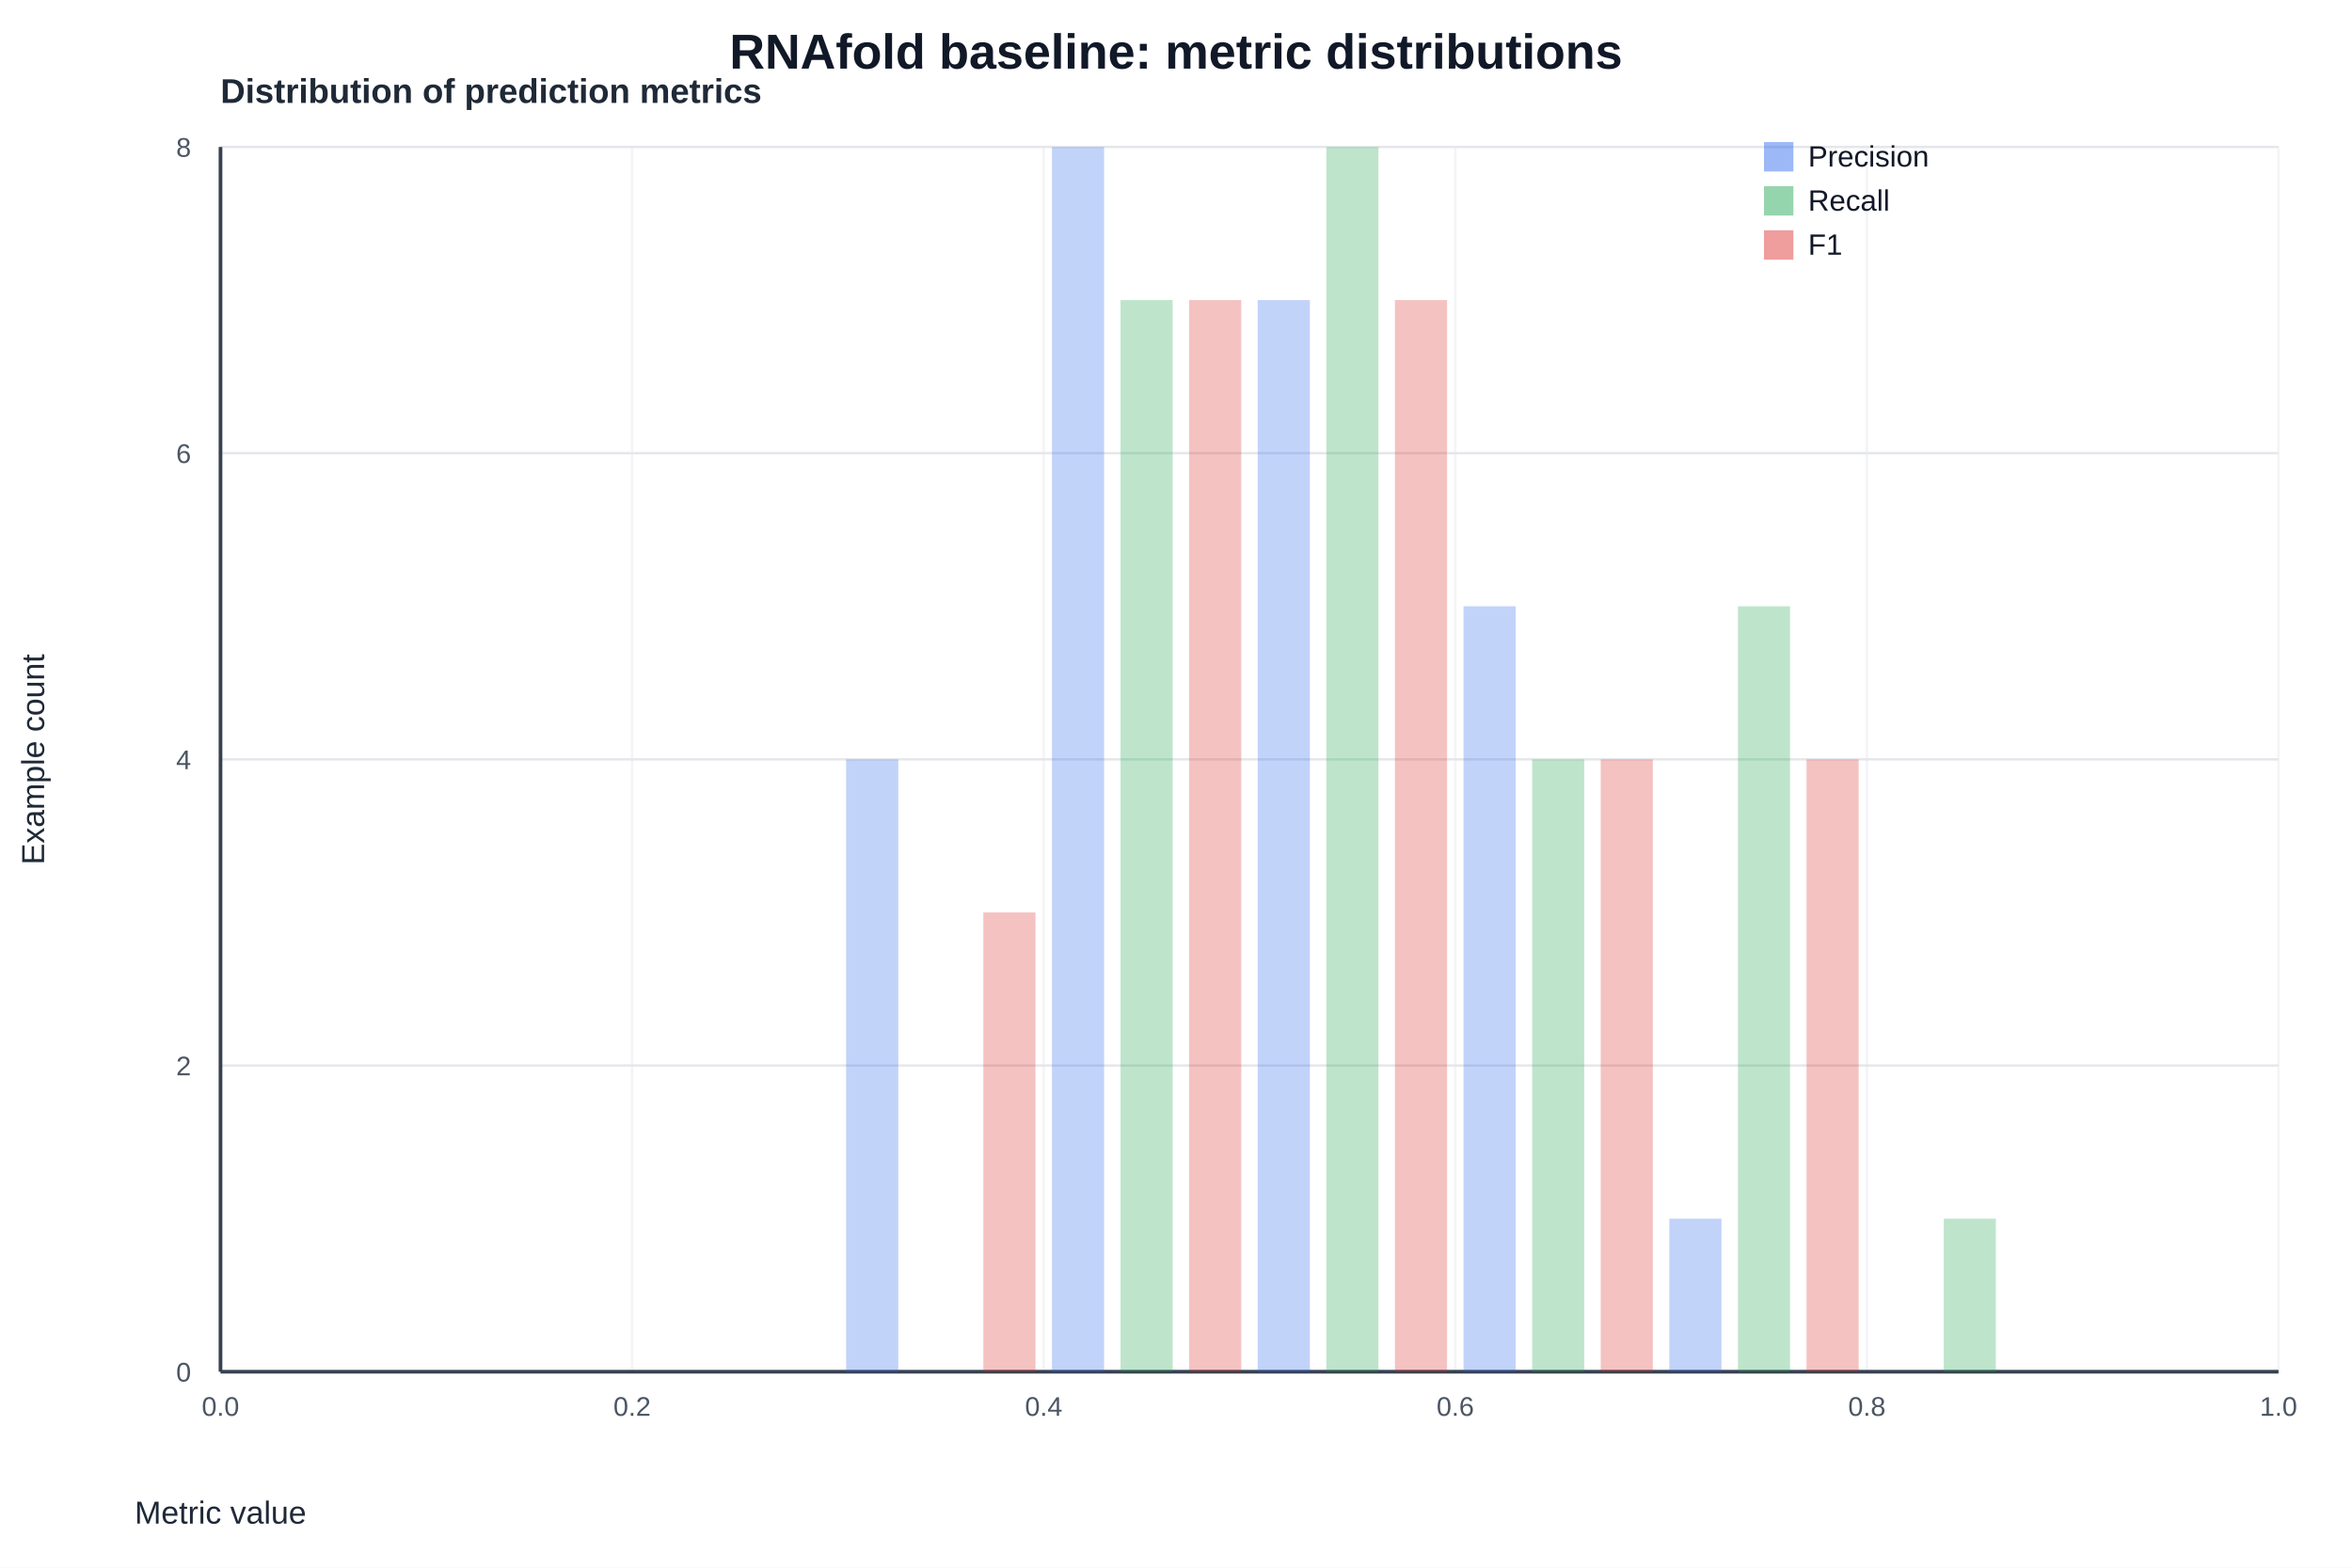
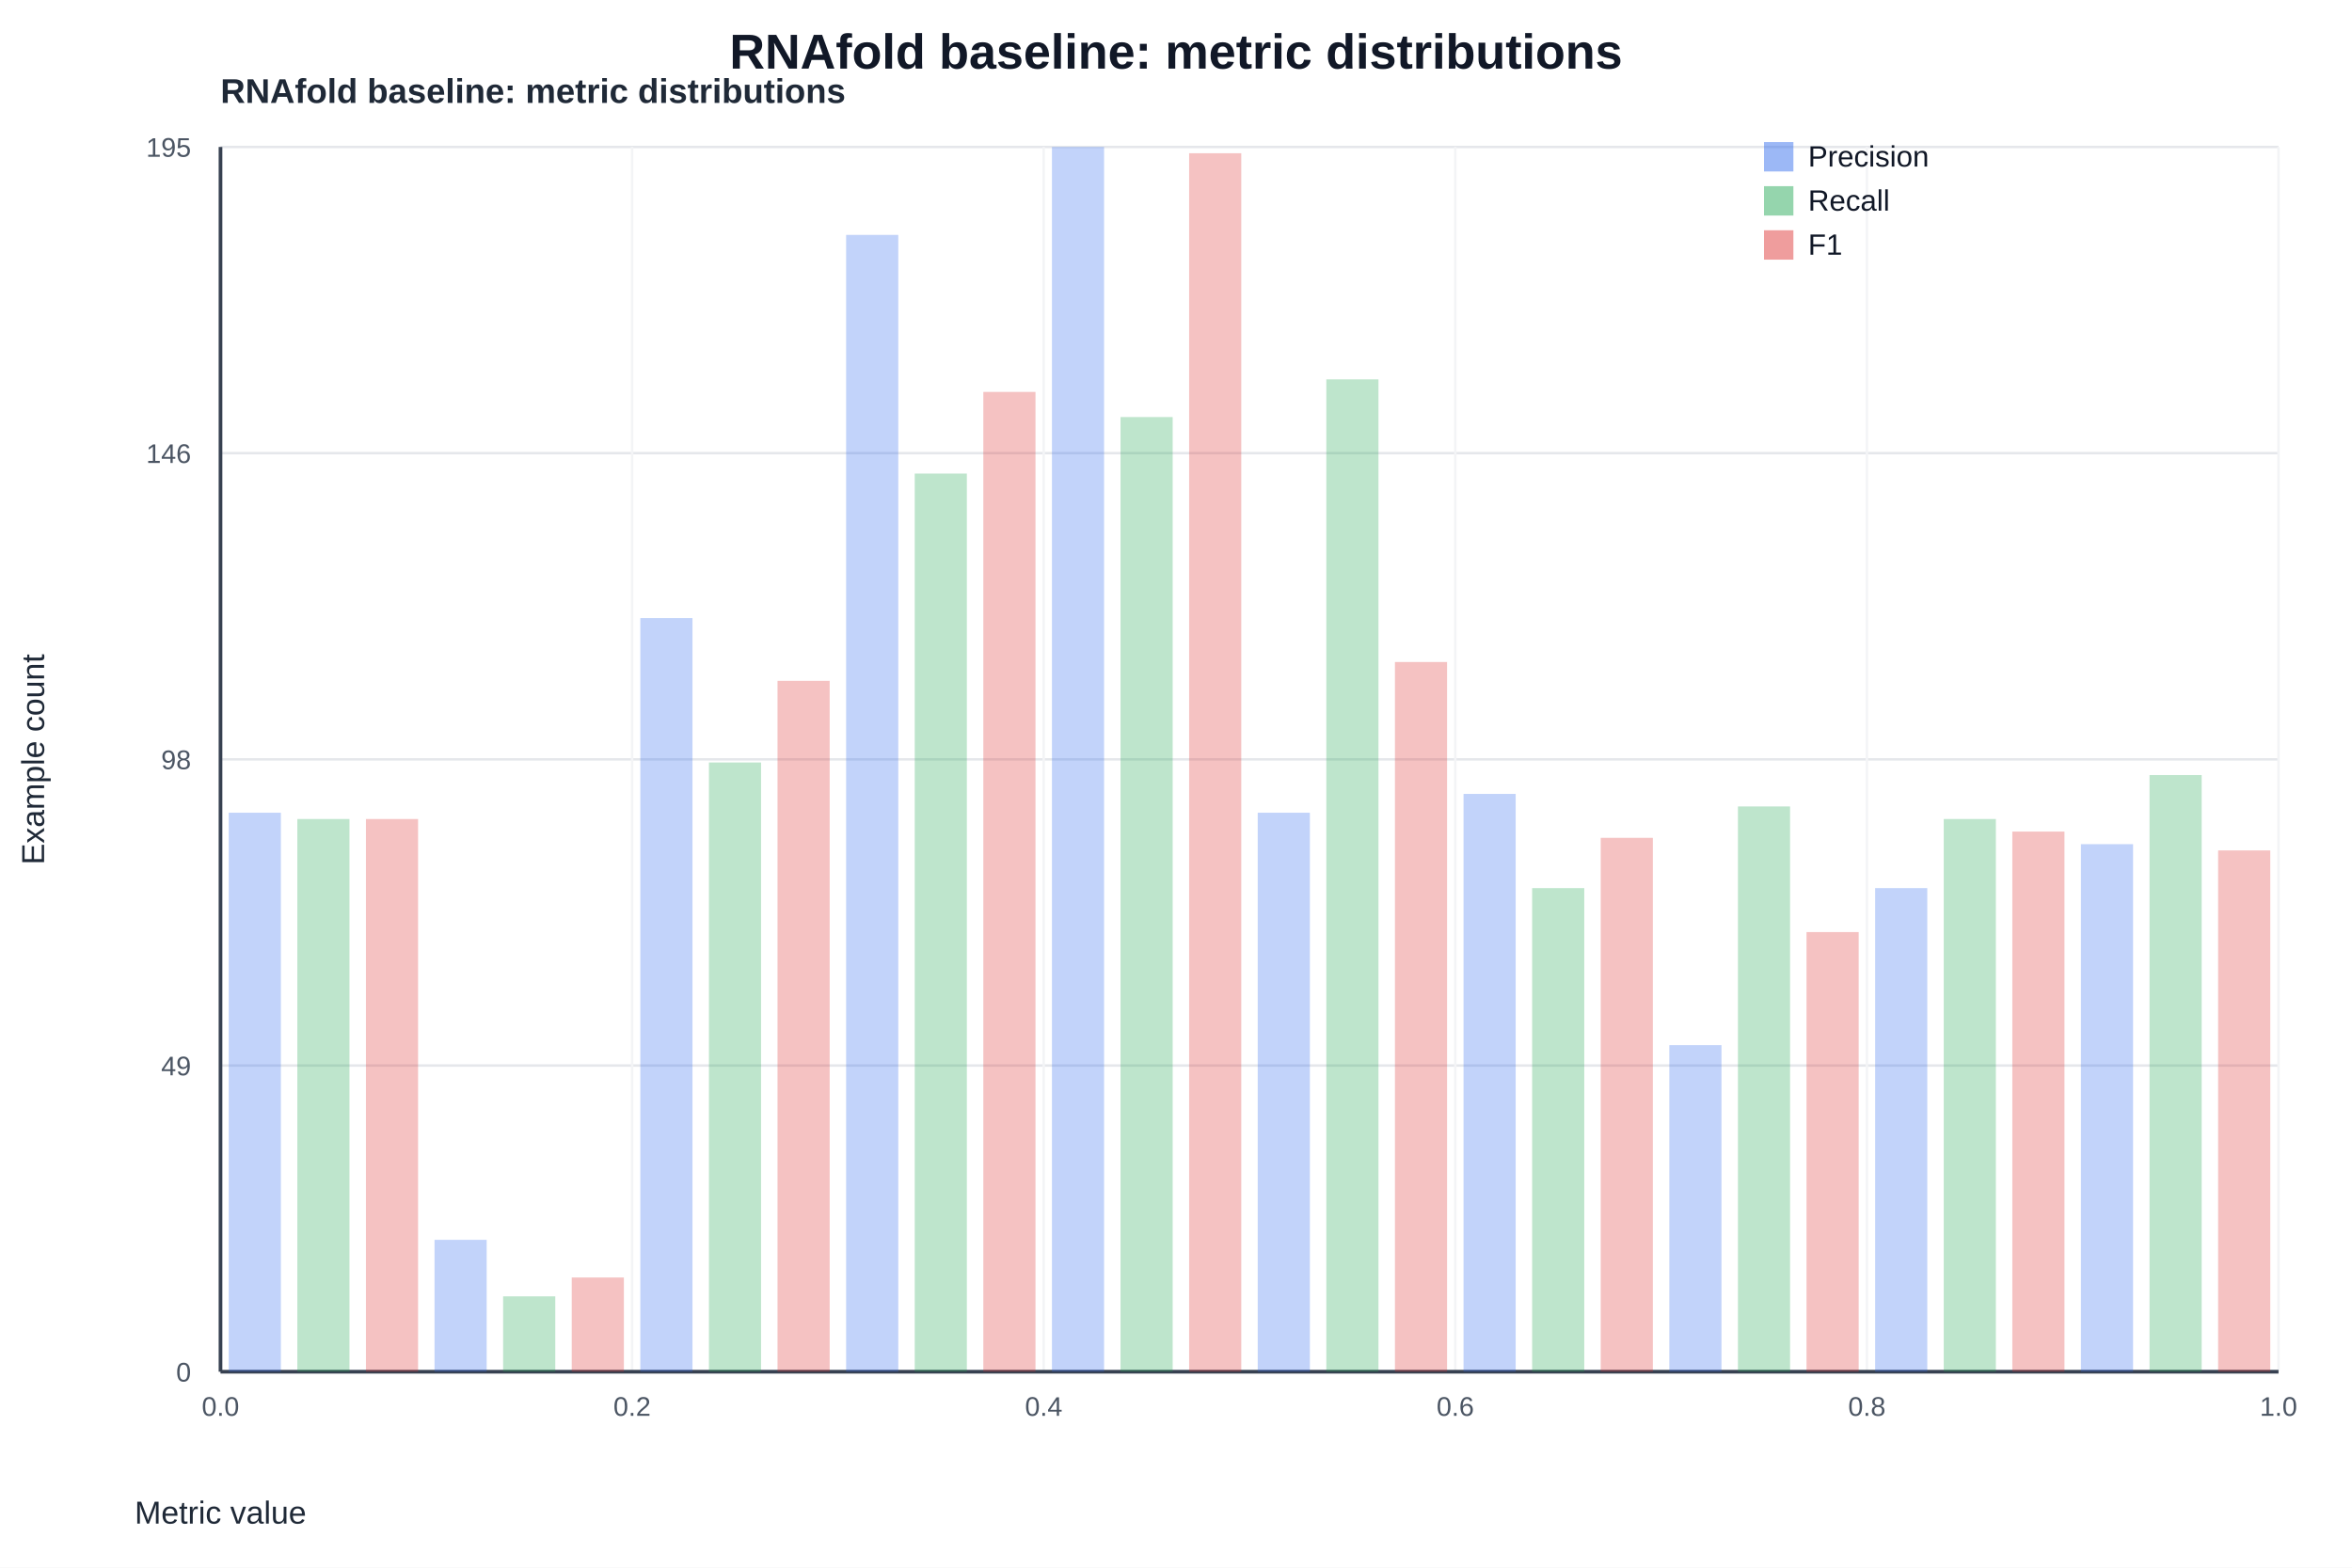
<svg xmlns="http://www.w3.org/2000/svg" width="960" height="640" viewBox="0 0 960 640" role="img" aria-label="RNAfold baseline: metric distributions">
  <style>
  .axis { stroke: #374151; stroke-width: 1.3; }
  .grid { stroke: #d1d5db; stroke-width: 1; }
  .tick { fill: #4b5563; font-family: Arial, Helvetica, sans-serif; font-size: 12px; }
  .title { fill: #111827; font-family: Arial, Helvetica, sans-serif; font-size: 20px; font-weight: 700; }
  .subtitle { fill: #4b5563; font-family: Arial, Helvetica, sans-serif; font-size: 12px; }
  .legend { fill: #111827; font-family: Arial, Helvetica, sans-serif; font-size: 12px; }
</style>
  <rect x="0.00" y="0.00" width="960.00" height="640.00" fill="#ffffff" stroke="none" fill-opacity="1.000" />
  <text x="480.00" y="28.00" font-family="Arial, Helvetica, sans-serif" font-size="20" font-weight="700" text-anchor="middle" fill="#111827">RNAfold baseline: metric distributions</text>
-   <text x="90.00" y="42.00" font-family="Arial, Helvetica, sans-serif" font-size="14" font-weight="700" text-anchor="start" fill="#1f2937">Distribution of prediction metrics</text>
+   <text x="90.00" y="42.00" font-family="Arial, Helvetica, sans-serif" font-size="14" font-weight="700" text-anchor="start" fill="#1f2937">RNAfold baseline: metric distributions</text>
  <text x="90.00" y="622.00" font-family="Arial, Helvetica, sans-serif" font-size="13" font-weight="normal" text-anchor="middle" fill="#1f2937">Metric value</text>
  <text x="18.00" y="310.00" font-family="Arial, Helvetica, sans-serif" font-size="13" font-weight="normal" text-anchor="middle" fill="#1f2937" transform="rotate(-90.00 18.00 310.00)">Example count</text>
+   <line x1="90.00" y1="560.00" x2="930.00" y2="560.00" stroke="#e5e7eb" stroke-width="1.00" stroke-opacity="1.000" />
+   <text x="78.00" y="564.00" font-family="Arial, Helvetica, sans-serif" font-size="11" font-weight="normal" text-anchor="end" fill="#4b5563">0</text>
+   <line x1="90.00" y1="435.00" x2="930.00" y2="435.00" stroke="#e5e7eb" stroke-width="1.00" stroke-opacity="1.000" />
+   <text x="78.00" y="439.00" font-family="Arial, Helvetica, sans-serif" font-size="11" font-weight="normal" text-anchor="end" fill="#4b5563">49</text>
+   <line x1="90.00" y1="310.00" x2="930.00" y2="310.00" stroke="#e5e7eb" stroke-width="1.00" stroke-opacity="1.000" />
+   <text x="78.00" y="314.00" font-family="Arial, Helvetica, sans-serif" font-size="11" font-weight="normal" text-anchor="end" fill="#4b5563">98</text>
+   <line x1="90.00" y1="185.00" x2="930.00" y2="185.00" stroke="#e5e7eb" stroke-width="1.00" stroke-opacity="1.000" />
+   <text x="78.00" y="189.00" font-family="Arial, Helvetica, sans-serif" font-size="11" font-weight="normal" text-anchor="end" fill="#4b5563">146</text>
+   <line x1="90.00" y1="60.00" x2="930.00" y2="60.00" stroke="#e5e7eb" stroke-width="1.00" stroke-opacity="1.000" />
+   <text x="78.00" y="64.00" font-family="Arial, Helvetica, sans-serif" font-size="11" font-weight="normal" text-anchor="end" fill="#4b5563">195</text>
  <line x1="90.00" y1="60.00" x2="90.00" y2="560.00" stroke="#f3f4f6" stroke-width="1.00" stroke-opacity="1.000" />
  <text x="90.00" y="578.00" font-family="Arial, Helvetica, sans-serif" font-size="11" font-weight="normal" text-anchor="middle" fill="#4b5563">0.0</text>
  <line x1="258.00" y1="60.00" x2="258.00" y2="560.00" stroke="#f3f4f6" stroke-width="1.00" stroke-opacity="1.000" />
  <text x="258.00" y="578.00" font-family="Arial, Helvetica, sans-serif" font-size="11" font-weight="normal" text-anchor="middle" fill="#4b5563">0.2</text>
  <line x1="426.00" y1="60.00" x2="426.00" y2="560.00" stroke="#f3f4f6" stroke-width="1.00" stroke-opacity="1.000" />
  <text x="426.00" y="578.00" font-family="Arial, Helvetica, sans-serif" font-size="11" font-weight="normal" text-anchor="middle" fill="#4b5563">0.4</text>
  <line x1="594.00" y1="60.00" x2="594.00" y2="560.00" stroke="#f3f4f6" stroke-width="1.00" stroke-opacity="1.000" />
  <text x="594.00" y="578.00" font-family="Arial, Helvetica, sans-serif" font-size="11" font-weight="normal" text-anchor="middle" fill="#4b5563">0.6</text>
  <line x1="762.00" y1="60.00" x2="762.00" y2="560.00" stroke="#f3f4f6" stroke-width="1.00" stroke-opacity="1.000" />
  <text x="762.00" y="578.00" font-family="Arial, Helvetica, sans-serif" font-size="11" font-weight="normal" text-anchor="middle" fill="#4b5563">0.8</text>
  <line x1="930.00" y1="60.00" x2="930.00" y2="560.00" stroke="#f3f4f6" stroke-width="1.00" stroke-opacity="1.000" />
  <text x="930.00" y="578.00" font-family="Arial, Helvetica, sans-serif" font-size="11" font-weight="normal" text-anchor="middle" fill="#4b5563">1.0</text>
-   <line x1="90.00" y1="560.00" x2="930.00" y2="560.00" stroke="#e5e7eb" stroke-width="1.00" stroke-opacity="1.000" />
-   <text x="78.00" y="564.00" font-family="Arial, Helvetica, sans-serif" font-size="11" font-weight="normal" text-anchor="end" fill="#4b5563">0</text>
-   <line x1="90.00" y1="435.00" x2="930.00" y2="435.00" stroke="#e5e7eb" stroke-width="1.00" stroke-opacity="1.000" />
-   <text x="78.00" y="439.00" font-family="Arial, Helvetica, sans-serif" font-size="11" font-weight="normal" text-anchor="end" fill="#4b5563">2</text>
-   <line x1="90.00" y1="310.00" x2="930.00" y2="310.00" stroke="#e5e7eb" stroke-width="1.00" stroke-opacity="1.000" />
-   <text x="78.00" y="314.00" font-family="Arial, Helvetica, sans-serif" font-size="11" font-weight="normal" text-anchor="end" fill="#4b5563">4</text>
-   <line x1="90.00" y1="185.00" x2="930.00" y2="185.00" stroke="#e5e7eb" stroke-width="1.00" stroke-opacity="1.000" />
-   <text x="78.00" y="189.00" font-family="Arial, Helvetica, sans-serif" font-size="11" font-weight="normal" text-anchor="end" fill="#4b5563">6</text>
-   <line x1="90.00" y1="60.00" x2="930.00" y2="60.00" stroke="#e5e7eb" stroke-width="1.00" stroke-opacity="1.000" />
-   <text x="78.00" y="64.00" font-family="Arial, Helvetica, sans-serif" font-size="11" font-weight="normal" text-anchor="end" fill="#4b5563">8</text>
  <line x1="90.00" y1="60.00" x2="90.00" y2="560.00" stroke="#374151" stroke-width="1.50" stroke-opacity="1.000" />
  <line x1="90.00" y1="560.00" x2="930.00" y2="560.00" stroke="#374151" stroke-width="1.50" stroke-opacity="1.000" />
-   <rect x="93.36" y="560.00" width="21.28" height="0.00" fill="#2563eb" stroke="none" fill-opacity="0.280" />
-   <rect x="177.36" y="560.00" width="21.28" height="0.00" fill="#2563eb" stroke="none" fill-opacity="0.280" />
-   <rect x="261.36" y="560.00" width="21.28" height="0.00" fill="#2563eb" stroke="none" fill-opacity="0.280" />
-   <rect x="345.36" y="310.00" width="21.28" height="250.00" fill="#2563eb" stroke="none" fill-opacity="0.280" />
+   <rect x="93.36" y="331.79" width="21.28" height="228.21" fill="#2563eb" stroke="none" fill-opacity="0.280" />
+   <rect x="177.36" y="506.15" width="21.28" height="53.85" fill="#2563eb" stroke="none" fill-opacity="0.280" />
+   <rect x="261.36" y="252.31" width="21.28" height="307.69" fill="#2563eb" stroke="none" fill-opacity="0.280" />
+   <rect x="345.36" y="95.90" width="21.28" height="464.10" fill="#2563eb" stroke="none" fill-opacity="0.280" />
  <rect x="429.36" y="60.00" width="21.28" height="500.00" fill="#2563eb" stroke="none" fill-opacity="0.280" />
-   <rect x="513.36" y="122.50" width="21.28" height="437.50" fill="#2563eb" stroke="none" fill-opacity="0.280" />
-   <rect x="597.36" y="247.50" width="21.28" height="312.50" fill="#2563eb" stroke="none" fill-opacity="0.280" />
-   <rect x="681.36" y="497.50" width="21.28" height="62.50" fill="#2563eb" stroke="none" fill-opacity="0.280" />
-   <rect x="765.36" y="560.00" width="21.28" height="0.00" fill="#2563eb" stroke="none" fill-opacity="0.280" />
-   <rect x="849.36" y="560.00" width="21.28" height="0.00" fill="#2563eb" stroke="none" fill-opacity="0.280" />
-   <rect x="121.36" y="560.00" width="21.28" height="0.00" fill="#16a34a" stroke="none" fill-opacity="0.280" />
-   <rect x="205.36" y="560.00" width="21.28" height="0.00" fill="#16a34a" stroke="none" fill-opacity="0.280" />
-   <rect x="289.36" y="560.00" width="21.28" height="0.00" fill="#16a34a" stroke="none" fill-opacity="0.280" />
-   <rect x="373.36" y="560.00" width="21.28" height="0.00" fill="#16a34a" stroke="none" fill-opacity="0.280" />
-   <rect x="457.36" y="122.50" width="21.28" height="437.50" fill="#16a34a" stroke="none" fill-opacity="0.280" />
-   <rect x="541.36" y="60.00" width="21.28" height="500.00" fill="#16a34a" stroke="none" fill-opacity="0.280" />
-   <rect x="625.36" y="310.00" width="21.28" height="250.00" fill="#16a34a" stroke="none" fill-opacity="0.280" />
-   <rect x="709.36" y="247.50" width="21.28" height="312.50" fill="#16a34a" stroke="none" fill-opacity="0.280" />
-   <rect x="793.36" y="497.50" width="21.28" height="62.50" fill="#16a34a" stroke="none" fill-opacity="0.280" />
-   <rect x="877.36" y="560.00" width="21.28" height="0.00" fill="#16a34a" stroke="none" fill-opacity="0.280" />
-   <rect x="149.36" y="560.00" width="21.28" height="0.00" fill="#dc2626" stroke="none" fill-opacity="0.280" />
-   <rect x="233.36" y="560.00" width="21.28" height="0.00" fill="#dc2626" stroke="none" fill-opacity="0.280" />
-   <rect x="317.36" y="560.00" width="21.28" height="0.00" fill="#dc2626" stroke="none" fill-opacity="0.280" />
-   <rect x="401.36" y="372.50" width="21.28" height="187.50" fill="#dc2626" stroke="none" fill-opacity="0.280" />
-   <rect x="485.36" y="122.50" width="21.28" height="437.50" fill="#dc2626" stroke="none" fill-opacity="0.280" />
-   <rect x="569.36" y="122.50" width="21.28" height="437.50" fill="#dc2626" stroke="none" fill-opacity="0.280" />
-   <rect x="653.36" y="310.00" width="21.28" height="250.00" fill="#dc2626" stroke="none" fill-opacity="0.280" />
-   <rect x="737.36" y="310.00" width="21.28" height="250.00" fill="#dc2626" stroke="none" fill-opacity="0.280" />
-   <rect x="821.36" y="560.00" width="21.28" height="0.00" fill="#dc2626" stroke="none" fill-opacity="0.280" />
-   <rect x="905.36" y="560.00" width="21.28" height="0.00" fill="#dc2626" stroke="none" fill-opacity="0.280" />
+   <rect x="513.36" y="331.79" width="21.28" height="228.21" fill="#2563eb" stroke="none" fill-opacity="0.280" />
+   <rect x="597.36" y="324.10" width="21.28" height="235.90" fill="#2563eb" stroke="none" fill-opacity="0.280" />
+   <rect x="681.36" y="426.67" width="21.28" height="133.33" fill="#2563eb" stroke="none" fill-opacity="0.280" />
+   <rect x="765.36" y="362.56" width="21.28" height="197.44" fill="#2563eb" stroke="none" fill-opacity="0.280" />
+   <rect x="849.36" y="344.62" width="21.28" height="215.38" fill="#2563eb" stroke="none" fill-opacity="0.280" />
+   <rect x="121.36" y="334.36" width="21.28" height="225.64" fill="#16a34a" stroke="none" fill-opacity="0.280" />
+   <rect x="205.36" y="529.23" width="21.28" height="30.77" fill="#16a34a" stroke="none" fill-opacity="0.280" />
+   <rect x="289.36" y="311.28" width="21.28" height="248.72" fill="#16a34a" stroke="none" fill-opacity="0.280" />
+   <rect x="373.36" y="193.33" width="21.28" height="366.67" fill="#16a34a" stroke="none" fill-opacity="0.280" />
+   <rect x="457.36" y="170.26" width="21.28" height="389.74" fill="#16a34a" stroke="none" fill-opacity="0.280" />
+   <rect x="541.36" y="154.87" width="21.28" height="405.13" fill="#16a34a" stroke="none" fill-opacity="0.280" />
+   <rect x="625.36" y="362.56" width="21.28" height="197.44" fill="#16a34a" stroke="none" fill-opacity="0.280" />
+   <rect x="709.36" y="329.23" width="21.28" height="230.77" fill="#16a34a" stroke="none" fill-opacity="0.280" />
+   <rect x="793.36" y="334.36" width="21.28" height="225.64" fill="#16a34a" stroke="none" fill-opacity="0.280" />
+   <rect x="877.36" y="316.41" width="21.28" height="243.59" fill="#16a34a" stroke="none" fill-opacity="0.280" />
+   <rect x="149.36" y="334.36" width="21.28" height="225.64" fill="#dc2626" stroke="none" fill-opacity="0.280" />
+   <rect x="233.36" y="521.54" width="21.28" height="38.46" fill="#dc2626" stroke="none" fill-opacity="0.280" />
+   <rect x="317.36" y="277.95" width="21.28" height="282.05" fill="#dc2626" stroke="none" fill-opacity="0.280" />
+   <rect x="401.36" y="160.00" width="21.28" height="400.00" fill="#dc2626" stroke="none" fill-opacity="0.280" />
+   <rect x="485.36" y="62.56" width="21.28" height="497.44" fill="#dc2626" stroke="none" fill-opacity="0.280" />
+   <rect x="569.36" y="270.26" width="21.28" height="289.74" fill="#dc2626" stroke="none" fill-opacity="0.280" />
+   <rect x="653.36" y="342.05" width="21.28" height="217.95" fill="#dc2626" stroke="none" fill-opacity="0.280" />
+   <rect x="737.36" y="380.51" width="21.28" height="179.49" fill="#dc2626" stroke="none" fill-opacity="0.280" />
+   <rect x="821.36" y="339.49" width="21.28" height="220.51" fill="#dc2626" stroke="none" fill-opacity="0.280" />
+   <rect x="905.36" y="347.18" width="21.28" height="212.82" fill="#dc2626" stroke="none" fill-opacity="0.280" />
  <rect x="720.00" y="58.00" width="12.00" height="12.00" fill="#2563eb" stroke="none" fill-opacity="0.450" />
  <text x="738.00" y="68.00" font-family="Arial, Helvetica, sans-serif" font-size="12" font-weight="normal" text-anchor="start" fill="#111827">Precision</text>
  <rect x="720.00" y="76.00" width="12.00" height="12.00" fill="#16a34a" stroke="none" fill-opacity="0.450" />
  <text x="738.00" y="86.00" font-family="Arial, Helvetica, sans-serif" font-size="12" font-weight="normal" text-anchor="start" fill="#111827">Recall</text>
  <rect x="720.00" y="94.00" width="12.00" height="12.00" fill="#dc2626" stroke="none" fill-opacity="0.450" />
  <text x="738.00" y="104.00" font-family="Arial, Helvetica, sans-serif" font-size="12" font-weight="normal" text-anchor="start" fill="#111827">F1</text>
</svg>
